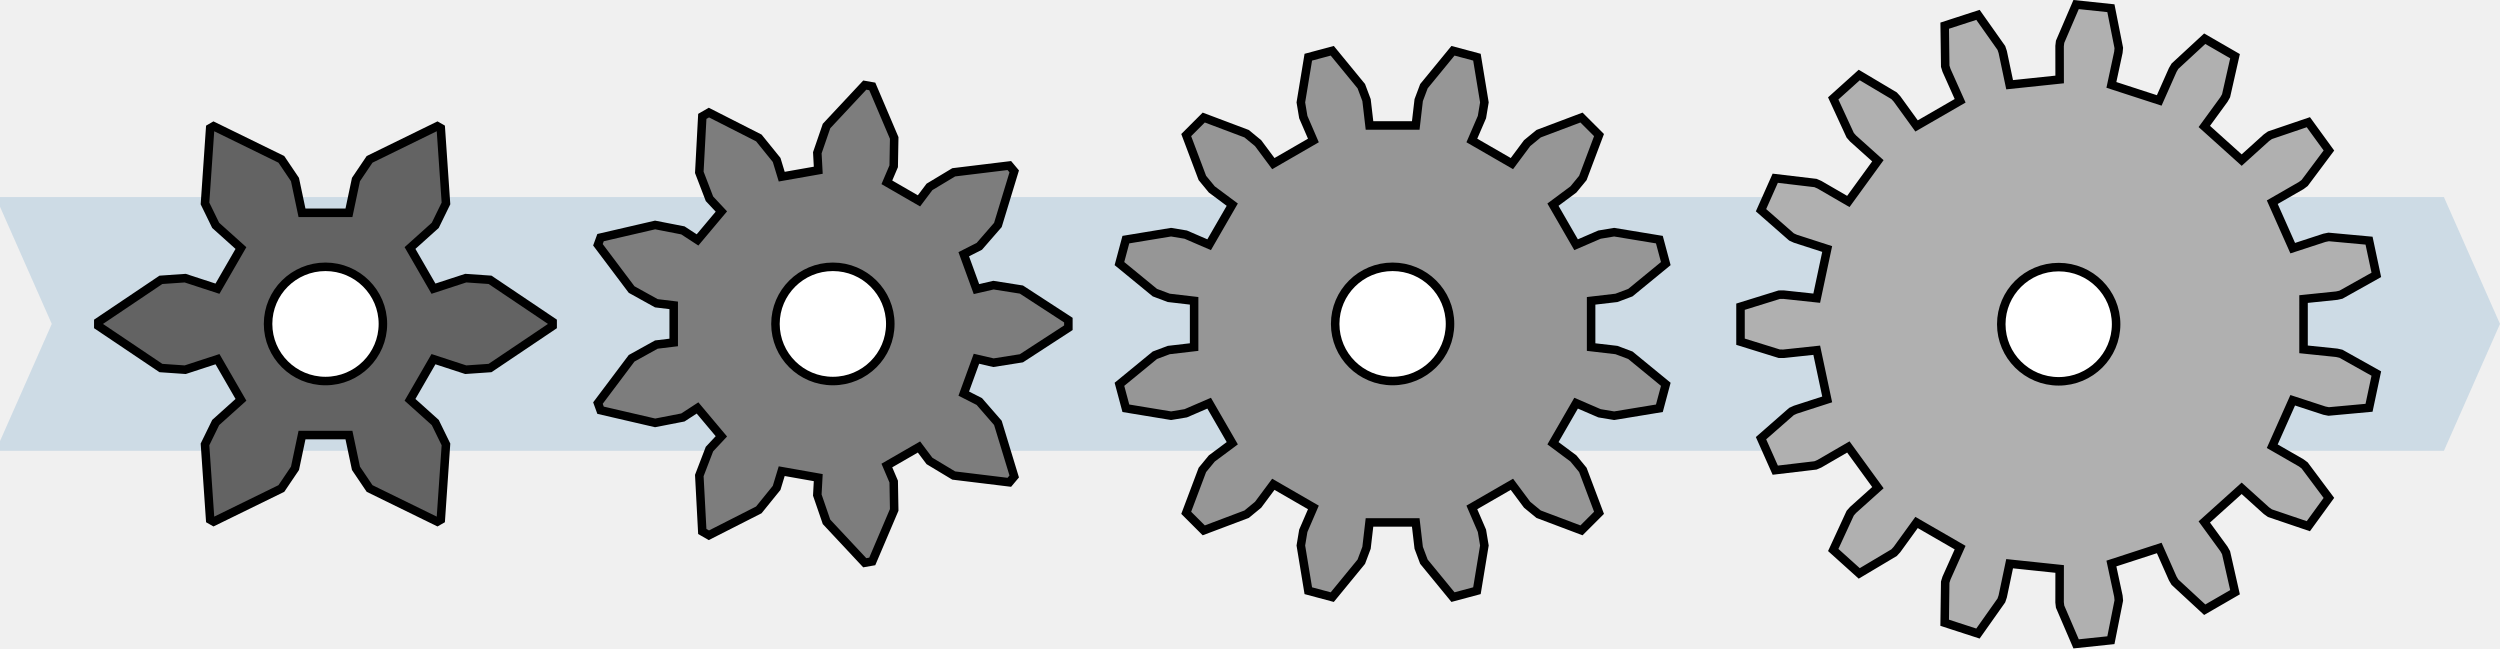
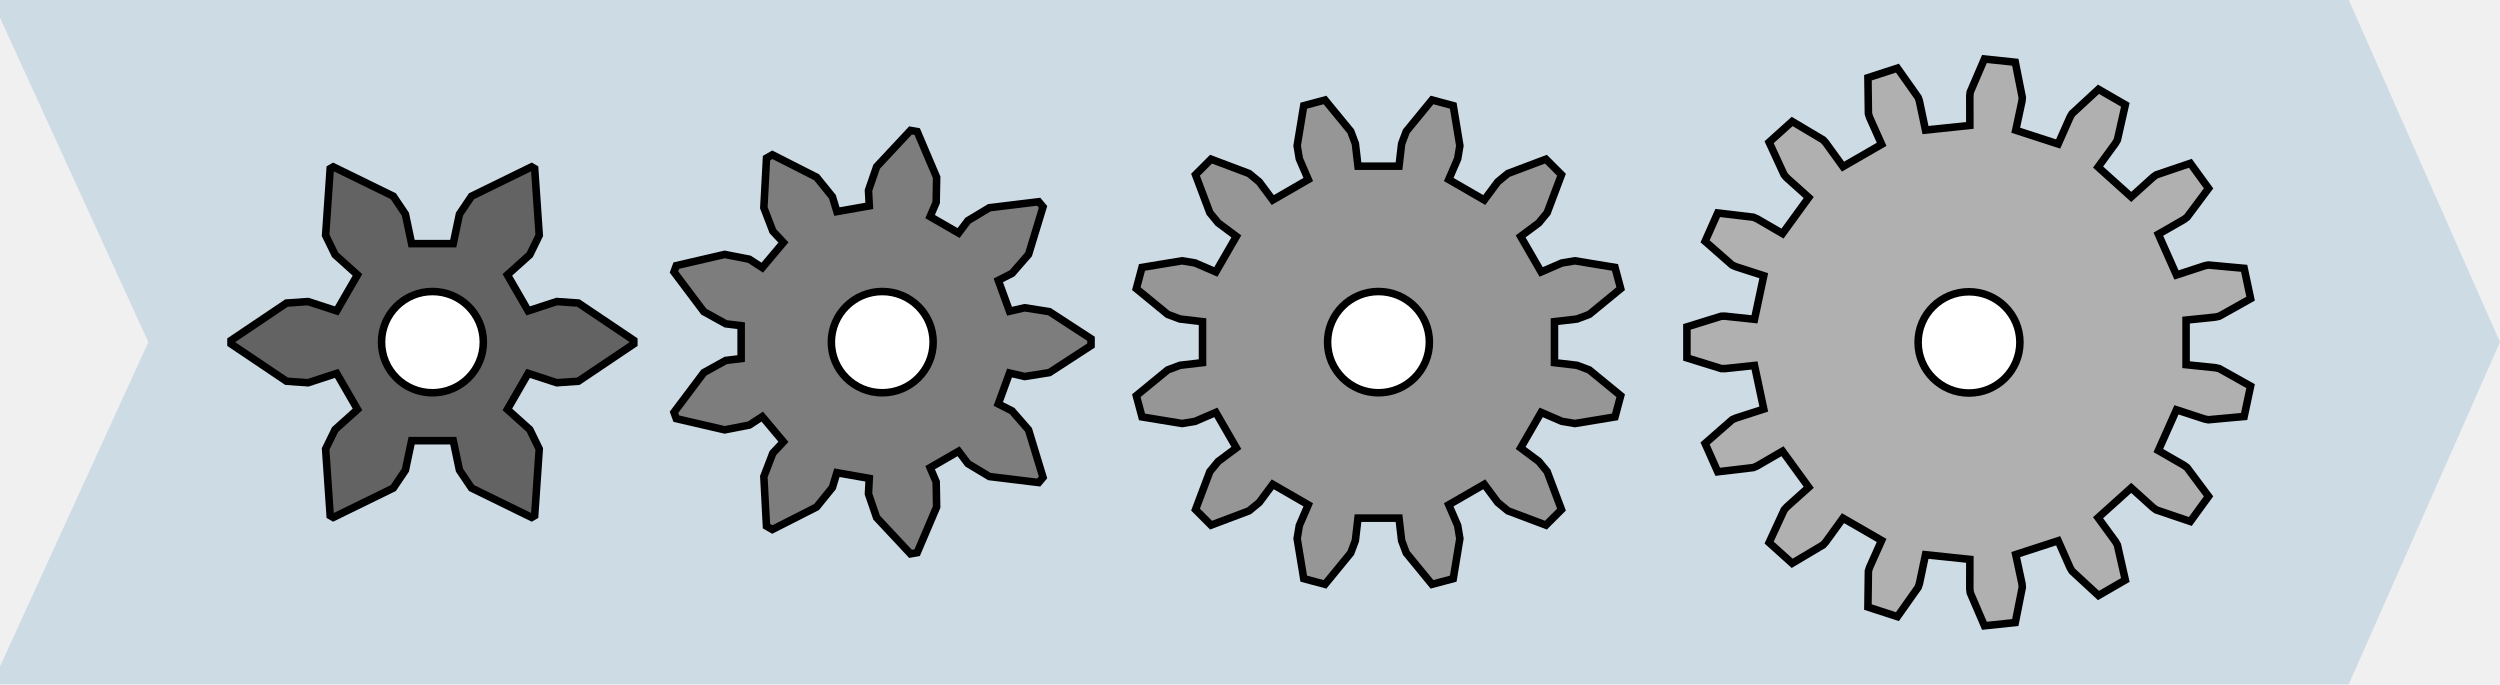
- <svg xmlns="http://www.w3.org/2000/svg" width="155.394mm" height="40.304mm" viewBox="0 0 155.394 40.304" version="1.1" id="svg1">
+ <svg xmlns="http://www.w3.org/2000/svg" width="175.28mm" height="47.976mm" viewBox="0 0 175.28 47.976" version="1.1" id="svg1">
  <defs id="defs1" />
-   <g id="g78" transform="translate(-27.27736,-78.42746)">
-     <g id="g87">
-       <path id="rect86" style="fill:#cddbe5;fill-opacity:1;stroke:none;stroke-width:0.655;stroke-dasharray:none" d="m 27.277,90.675 v 0.603 l 3.219,7.284 -3.219,7.284 v 0.603 h 151.918 v -0.022 l 3.476,-7.864 -3.476,-7.864 v -0.022 z" />
-       <g transform="matrix(0.906076,-0.1925924,0.1925924,0.906076,155.3278,98.57965)" id="g66" style="stroke-width:0.571;stroke-dasharray:none">
-         <path style="fill:#b0b0b0;fill-opacity:1;stroke:#000000;stroke-width:0.571;stroke-dasharray:none" d="m 16.33,-1.746 2.226,-0.238 0.29,0.003 2.598,0.807 v 2.348 l -2.598,0.807 -0.29,0.003 -2.226,-0.238 -0.702,3.301 2.13,0.688 0.263,0.121 2.046,1.794 -0.955,2.145 -2.702,-0.32 -0.266,-0.115 -1.937,-1.123 -1.984,2.73 1.666,1.495 0.192,0.217 1.139,2.471 -1.745,1.571 -2.338,-1.391 -0.196,-0.213 -1.313,-1.813 -2.923,1.687 0.914,2.043 0.087,0.277 0.036,2.72 L 5.51,20.757 3.94,18.535 3.847,18.261 3.386,16.07 0.029,16.423 0.033,18.662 0,18.949 l -1.074,2.5 -2.335,-0.245 -0.531,-2.668 0.027,-0.289 0.469,-2.189 -3.21,-1.043 -0.907,2.047 -0.148,0.249 -1.998,1.847 -2.034,-1.174 0.601,-2.654 0.142,-0.253 1.319,-1.809 -2.508,-2.258 -1.661,1.501 -0.236,0.168 -2.576,0.875 -1.38,-1.9 1.628,-2.18 0.233,-0.173 1.941,-1.116 -1.373,-3.083 -2.128,0.696 -0.284,0.057 -2.709,-0.249 -0.488,-2.297 2.374,-1.329 0.283,-0.063 2.227,-0.23 v -3.375 l -2.227,-0.23 -0.283,-0.063 -2.374,-1.329 0.488,-2.297 2.709,-0.249 0.284,0.057 2.128,0.696 1.373,-3.083 -1.941,-1.116 -0.233,-0.173 -1.628,-2.18 1.38,-1.9 2.576,0.875 0.236,0.168 1.661,1.501 2.508,-2.258 -1.319,-1.809 -0.142,-0.253 -0.601,-2.654 2.034,-1.174 1.998,1.847 0.148,0.249 0.907,2.047 3.21,-1.043 -0.469,-2.189 -0.027,-0.289 0.531,-2.668 2.335,-0.245 1.074,2.5 0.033,0.288 -0.004,2.239 3.356,0.353 0.462,-2.191 0.093,-0.275 1.57,-2.222 2.233,0.726 -0.036,2.72 -0.087,0.277 -0.914,2.043 2.923,1.687 1.313,-1.813 0.196,-0.213 2.338,-1.391 1.745,1.571 -1.139,2.471 -0.192,0.217 -1.666,1.495 1.984,2.73 1.937,-1.123 0.266,-0.115 2.702,-0.32 0.955,2.145 -2.046,1.794 -0.263,0.121 -2.13,0.688 z" id="path65" />
-       </g>
-       <g transform="matrix(-0.2544427,-0.9495933,0.9495933,-0.2544427,113.8377,98.56163)" id="g71" style="stroke-width:0.538;stroke-dasharray:none">
-         <path style="fill:#969696;fill-opacity:1;stroke:#000000;stroke-width:0.538;stroke-dasharray:none" d="m 12.499,-1.835 1.595,-0.234 0.936,0.091 2.639,1.195 v 1.568 l -2.639,1.195 -0.936,0.091 -1.595,-0.234 -0.757,2.825 1.499,0.595 0.765,0.547 1.688,2.354 -0.784,1.358 -2.883,-0.285 -0.856,-0.389 -1.264,-1 -2.068,2.068 1,1.264 0.389,0.856 0.285,2.883 -1.358,0.784 -2.354,-1.688 -0.547,-0.765 -0.595,-1.499 -2.825,0.757 0.234,1.595 -0.091,0.936 -1.195,2.639 h -1.568 l -1.195,-2.639 -0.091,-0.936 0.234,-1.595 -2.825,-0.757 -0.595,1.499 -0.547,0.765 -2.354,1.688 -1.358,-0.784 0.285,-2.883 0.389,-0.856 1,-1.264 -2.068,-2.068 -1.264,1 -0.856,0.389 -2.883,0.285 -0.784,-1.358 1.688,-2.354 0.765,-0.547 1.499,-0.595 -0.757,-2.825 -1.595,0.234 -0.936,-0.091 -2.639,-1.195 v -1.568 l 2.639,-1.195 0.936,-0.091 1.595,0.234 0.757,-2.825 -1.499,-0.595 -0.765,-0.547 -1.688,-2.354 0.784,-1.358 2.883,0.285 0.856,0.389 1.264,1 2.068,-2.068 -1,-1.264 -0.389,-0.856 -0.285,-2.883 1.358,-0.784 2.354,1.688 0.547,0.765 0.595,1.499 2.825,-0.757 -0.234,-1.595 0.091,-0.936 1.195,-2.639 h 1.568 l 1.195,2.639 0.091,0.936 -0.234,1.595 2.825,0.757 0.595,-1.499 0.547,-0.765 2.354,-1.688 1.358,0.784 -0.285,2.883 -0.389,0.856 -1,1.264 2.068,2.068 1.264,-1 0.856,-0.389 2.883,-0.285 0.784,1.358 -1.688,2.354 -0.765,0.547 -1.499,0.595 z" id="path70" />
-       </g>
-       <g transform="matrix(1.081927,0,0,1.081927,78.65125,98.56163)" id="g73" style="stroke-width:0.489;stroke-dasharray:none">
-         <path style="fill:#7d7d7d;fill-opacity:1;stroke:#000000;stroke-width:0.489;stroke-dasharray:none" d="m 8.614,-2.001 0.977,-0.227 1.606,0.254 2.698,1.756 V 0.219 L 11.197,1.974 9.591,2.228 8.614,2.001 7.885,4.004 8.779,4.458 9.846,5.685 10.784,8.764 10.503,9.099 7.308,8.71 5.915,7.872 5.312,7.07 3.467,8.135 3.86,9.058 3.889,10.684 2.628,13.645 2.197,13.721 0,11.37 -0.529,9.832 -0.475,8.83 -2.574,8.46 -2.866,9.42 -3.889,10.684 -6.758,12.142 -7.137,11.924 -7.308,8.71 -6.725,7.192 -6.04,6.459 -7.41,4.827 -8.25,5.374 -9.846,5.685 -12.982,4.958 -13.131,4.547 -11.197,1.974 -9.775,1.186 -8.779,1.065 v -2.131 l -0.996,-0.121 -1.422,-0.788 -1.935,-2.572 0.15,-0.411 3.135,-0.727 1.596,0.311 0.841,0.548 1.37,-1.632 -0.685,-0.733 -0.583,-1.518 0.172,-3.214 0.379,-0.219 2.869,1.458 1.023,1.264 0.292,0.96 2.099,-0.37 -0.054,-1.002 0.529,-1.537 2.197,-2.352 0.431,0.076 1.26,2.961 -0.029,1.626 -0.393,0.923 1.845,1.065 0.603,-0.802 1.393,-0.838 3.195,-0.389 0.281,0.335 -0.938,3.079 -1.067,1.227 -0.895,0.454 z" id="path72" />
-       </g>
-       <g transform="matrix(1.397257,0,0,1.397257,47.5085,98.56163)" id="g77" style="stroke-width:0.379;stroke-dasharray:none">
-         <path style="fill:#636363;fill-opacity:1;stroke:#000000;stroke-width:0.379;stroke-dasharray:none" d="m 4.804,-1.568 1.436,-0.469 1.081,0.075 2.784,1.873 V 0.089 L 7.321,1.962 6.24,2.037 4.804,1.568 3.76,3.376 4.884,4.386 5.36,5.36 5.13,8.708 4.976,8.796 1.962,7.321 1.356,6.423 1.044,4.944 H -1.044 L -1.356,6.423 -1.962,7.321 -4.976,8.796 -5.13,8.708 -5.36,5.36 -4.884,4.386 -3.76,3.376 -4.804,1.568 -6.24,2.037 -7.321,1.962 -10.106,0.089 v -0.177 l 2.784,-1.873 1.081,-0.075 1.436,0.469 1.044,-1.808 -1.124,-1.01 -0.475,-0.974 0.23,-3.348 0.153,-0.089 3.014,1.475 0.606,0.899 0.312,1.479 H 1.044 L 1.356,-6.423 1.962,-7.321 4.976,-8.796 5.13,-8.708 5.36,-5.36 4.884,-4.386 3.76,-3.376 Z" id="path76" />
-       </g>
-       <ellipse style="fill:#ffffff;fill-opacity:1;stroke:#000000;stroke-width:0.529;stroke-dasharray:none" id="path86" cx="155.241" cy="98.58" rx="3.569" ry="3.55" />
-       <ellipse style="fill:#ffffff;fill-opacity:1;stroke:#000000;stroke-width:0.529;stroke-dasharray:none" id="path86-7" cx="113.838" cy="98.562" rx="3.569" ry="3.55" />
-       <ellipse style="fill:#ffffff;fill-opacity:1;stroke:#000000;stroke-width:0.529;stroke-dasharray:none" id="path86-5" cx="79.047" cy="98.562" rx="3.569" ry="3.55" />
-       <ellipse style="fill:#ffffff;fill-opacity:1;stroke:#000000;stroke-width:0.529;stroke-dasharray:none" id="path86-2" cx="47.509" cy="98.562" rx="3.569" ry="3.55" />
+   <g id="g78" transform="translate(-17.18989,-74.57385)">
+     <path id="rect86" style="fill:#cddbe5;fill-opacity:1;stroke:none;stroke-width:1.19;stroke-dasharray:none;stroke-opacity:1" d="m 17.19,74.574 v 1.248 L 27.592,98.562 17.19,121.301 v 1.248 h 164.676 v 0 l 10.604,-23.988 -10.604,-23.988 v 0 z" />
+     <g transform="matrix(0.906076,-0.1925924,0.1925924,0.906076,155.3278,98.57965)" id="g66" style="stroke-width:0.571;stroke-dasharray:none">
+       <path style="fill:#b0b0b0;fill-opacity:1;stroke:#000000;stroke-width:0.571;stroke-dasharray:none" d="m 16.33,-1.746 2.226,-0.238 0.29,0.003 2.598,0.807 v 2.348 l -2.598,0.807 -0.29,0.003 -2.226,-0.238 -0.702,3.301 2.13,0.688 0.263,0.121 2.046,1.794 -0.955,2.145 -2.702,-0.32 -0.266,-0.115 -1.937,-1.123 -1.984,2.73 1.666,1.495 0.192,0.217 1.139,2.471 -1.745,1.571 -2.338,-1.391 -0.196,-0.213 -1.313,-1.813 -2.923,1.687 0.914,2.043 0.087,0.277 0.036,2.72 L 5.51,20.757 3.94,18.535 3.847,18.261 3.386,16.07 0.029,16.423 0.033,18.662 0,18.949 l -1.074,2.5 -2.335,-0.245 -0.531,-2.668 0.027,-0.289 0.469,-2.189 -3.21,-1.043 -0.907,2.047 -0.148,0.249 -1.998,1.847 -2.034,-1.174 0.601,-2.654 0.142,-0.253 1.319,-1.809 -2.508,-2.258 -1.661,1.501 -0.236,0.168 -2.576,0.875 -1.38,-1.9 1.628,-2.18 0.233,-0.173 1.941,-1.116 -1.373,-3.083 -2.128,0.696 -0.284,0.057 -2.709,-0.249 -0.488,-2.297 2.374,-1.329 0.283,-0.063 2.227,-0.23 v -3.375 l -2.227,-0.23 -0.283,-0.063 -2.374,-1.329 0.488,-2.297 2.709,-0.249 0.284,0.057 2.128,0.696 1.373,-3.083 -1.941,-1.116 -0.233,-0.173 -1.628,-2.18 1.38,-1.9 2.576,0.875 0.236,0.168 1.661,1.501 2.508,-2.258 -1.319,-1.809 -0.142,-0.253 -0.601,-2.654 2.034,-1.174 1.998,1.847 0.148,0.249 0.907,2.047 3.21,-1.043 -0.469,-2.189 -0.027,-0.289 0.531,-2.668 2.335,-0.245 1.074,2.5 0.033,0.288 -0.004,2.239 3.356,0.353 0.462,-2.191 0.093,-0.275 1.57,-2.222 2.233,0.726 -0.036,2.72 -0.087,0.277 -0.914,2.043 2.923,1.687 1.313,-1.813 0.196,-0.213 2.338,-1.391 1.745,1.571 -1.139,2.471 -0.192,0.217 -1.666,1.495 1.984,2.73 1.937,-1.123 0.266,-0.115 2.702,-0.32 0.955,2.145 -2.046,1.794 -0.263,0.121 -2.13,0.688 z" id="path65" />
    </g>
+     <g transform="matrix(-0.2544427,-0.9495933,0.9495933,-0.2544427,113.8377,98.56163)" id="g71" style="stroke-width:0.538;stroke-dasharray:none">
+       <path style="fill:#969696;fill-opacity:1;stroke:#000000;stroke-width:0.538;stroke-dasharray:none" d="m 12.499,-1.835 1.595,-0.234 0.936,0.091 2.639,1.195 v 1.568 l -2.639,1.195 -0.936,0.091 -1.595,-0.234 -0.757,2.825 1.499,0.595 0.765,0.547 1.688,2.354 -0.784,1.358 -2.883,-0.285 -0.856,-0.389 -1.264,-1 -2.068,2.068 1,1.264 0.389,0.856 0.285,2.883 -1.358,0.784 -2.354,-1.688 -0.547,-0.765 -0.595,-1.499 -2.825,0.757 0.234,1.595 -0.091,0.936 -1.195,2.639 h -1.568 l -1.195,-2.639 -0.091,-0.936 0.234,-1.595 -2.825,-0.757 -0.595,1.499 -0.547,0.765 -2.354,1.688 -1.358,-0.784 0.285,-2.883 0.389,-0.856 1,-1.264 -2.068,-2.068 -1.264,1 -0.856,0.389 -2.883,0.285 -0.784,-1.358 1.688,-2.354 0.765,-0.547 1.499,-0.595 -0.757,-2.825 -1.595,0.234 -0.936,-0.091 -2.639,-1.195 v -1.568 l 2.639,-1.195 0.936,-0.091 1.595,0.234 0.757,-2.825 -1.499,-0.595 -0.765,-0.547 -1.688,-2.354 0.784,-1.358 2.883,0.285 0.856,0.389 1.264,1 2.068,-2.068 -1,-1.264 -0.389,-0.856 -0.285,-2.883 1.358,-0.784 2.354,1.688 0.547,0.765 0.595,1.499 2.825,-0.757 -0.234,-1.595 0.091,-0.936 1.195,-2.639 h 1.568 l 1.195,2.639 0.091,0.936 -0.234,1.595 2.825,0.757 0.595,-1.499 0.547,-0.765 2.354,-1.688 1.358,0.784 -0.285,2.883 -0.389,0.856 -1,1.264 2.068,2.068 1.264,-1 0.856,-0.389 2.883,-0.285 0.784,1.358 -1.688,2.354 -0.765,0.547 -1.499,0.595 z" id="path70" />
+     </g>
+     <g transform="matrix(1.081927,0,0,1.081927,78.65125,98.56163)" id="g73" style="stroke-width:0.489;stroke-dasharray:none">
+       <path style="fill:#7d7d7d;fill-opacity:1;stroke:#000000;stroke-width:0.489;stroke-dasharray:none" d="m 8.614,-2.001 0.977,-0.227 1.606,0.254 2.698,1.756 V 0.219 L 11.197,1.974 9.591,2.228 8.614,2.001 7.885,4.004 8.779,4.458 9.846,5.685 10.784,8.764 10.503,9.099 7.308,8.71 5.915,7.872 5.312,7.07 3.467,8.135 3.86,9.058 3.889,10.684 2.628,13.645 2.197,13.721 0,11.37 -0.529,9.832 -0.475,8.83 -2.574,8.46 -2.866,9.42 -3.889,10.684 -6.758,12.142 -7.137,11.924 -7.308,8.71 -6.725,7.192 -6.04,6.459 -7.41,4.827 -8.25,5.374 -9.846,5.685 -12.982,4.958 -13.131,4.547 -11.197,1.974 -9.775,1.186 -8.779,1.065 v -2.131 l -0.996,-0.121 -1.422,-0.788 -1.935,-2.572 0.15,-0.411 3.135,-0.727 1.596,0.311 0.841,0.548 1.37,-1.632 -0.685,-0.733 -0.583,-1.518 0.172,-3.214 0.379,-0.219 2.869,1.458 1.023,1.264 0.292,0.96 2.099,-0.37 -0.054,-1.002 0.529,-1.537 2.197,-2.352 0.431,0.076 1.26,2.961 -0.029,1.626 -0.393,0.923 1.845,1.065 0.603,-0.802 1.393,-0.838 3.195,-0.389 0.281,0.335 -0.938,3.079 -1.067,1.227 -0.895,0.454 z" id="path72" />
+     </g>
+     <g transform="matrix(1.397257,0,0,1.397257,47.5085,98.56163)" id="g77" style="stroke-width:0.379;stroke-dasharray:none">
+       <path style="fill:#636363;fill-opacity:1;stroke:#000000;stroke-width:0.379;stroke-dasharray:none" d="m 4.804,-1.568 1.436,-0.469 1.081,0.075 2.784,1.873 V 0.089 L 7.321,1.962 6.24,2.037 4.804,1.568 3.76,3.376 4.884,4.386 5.36,5.36 5.13,8.708 4.976,8.796 1.962,7.321 1.356,6.423 1.044,4.944 H -1.044 L -1.356,6.423 -1.962,7.321 -4.976,8.796 -5.13,8.708 -5.36,5.36 -4.884,4.386 -3.76,3.376 -4.804,1.568 -6.24,2.037 -7.321,1.962 -10.106,0.089 v -0.177 l 2.784,-1.873 1.081,-0.075 1.436,0.469 1.044,-1.808 -1.124,-1.01 -0.475,-0.974 0.23,-3.348 0.153,-0.089 3.014,1.475 0.606,0.899 0.312,1.479 H 1.044 L 1.356,-6.423 1.962,-7.321 4.976,-8.796 5.13,-8.708 5.36,-5.36 4.884,-4.386 3.76,-3.376 Z" id="path76" />
+     </g>
+     <ellipse style="fill:#ffffff;fill-opacity:1;stroke:#000000;stroke-width:0.529;stroke-dasharray:none" id="path86" cx="155.241" cy="98.58" rx="3.569" ry="3.55" />
+     <ellipse style="fill:#ffffff;fill-opacity:1;stroke:#000000;stroke-width:0.529;stroke-dasharray:none" id="path86-7" cx="113.838" cy="98.562" rx="3.569" ry="3.55" />
+     <ellipse style="fill:#ffffff;fill-opacity:1;stroke:#000000;stroke-width:0.529;stroke-dasharray:none" id="path86-5" cx="79.047" cy="98.562" rx="3.569" ry="3.55" />
+     <ellipse style="fill:#ffffff;fill-opacity:1;stroke:#000000;stroke-width:0.529;stroke-dasharray:none" id="path86-2" cx="47.509" cy="98.562" rx="3.569" ry="3.55" />
  </g>
</svg>
